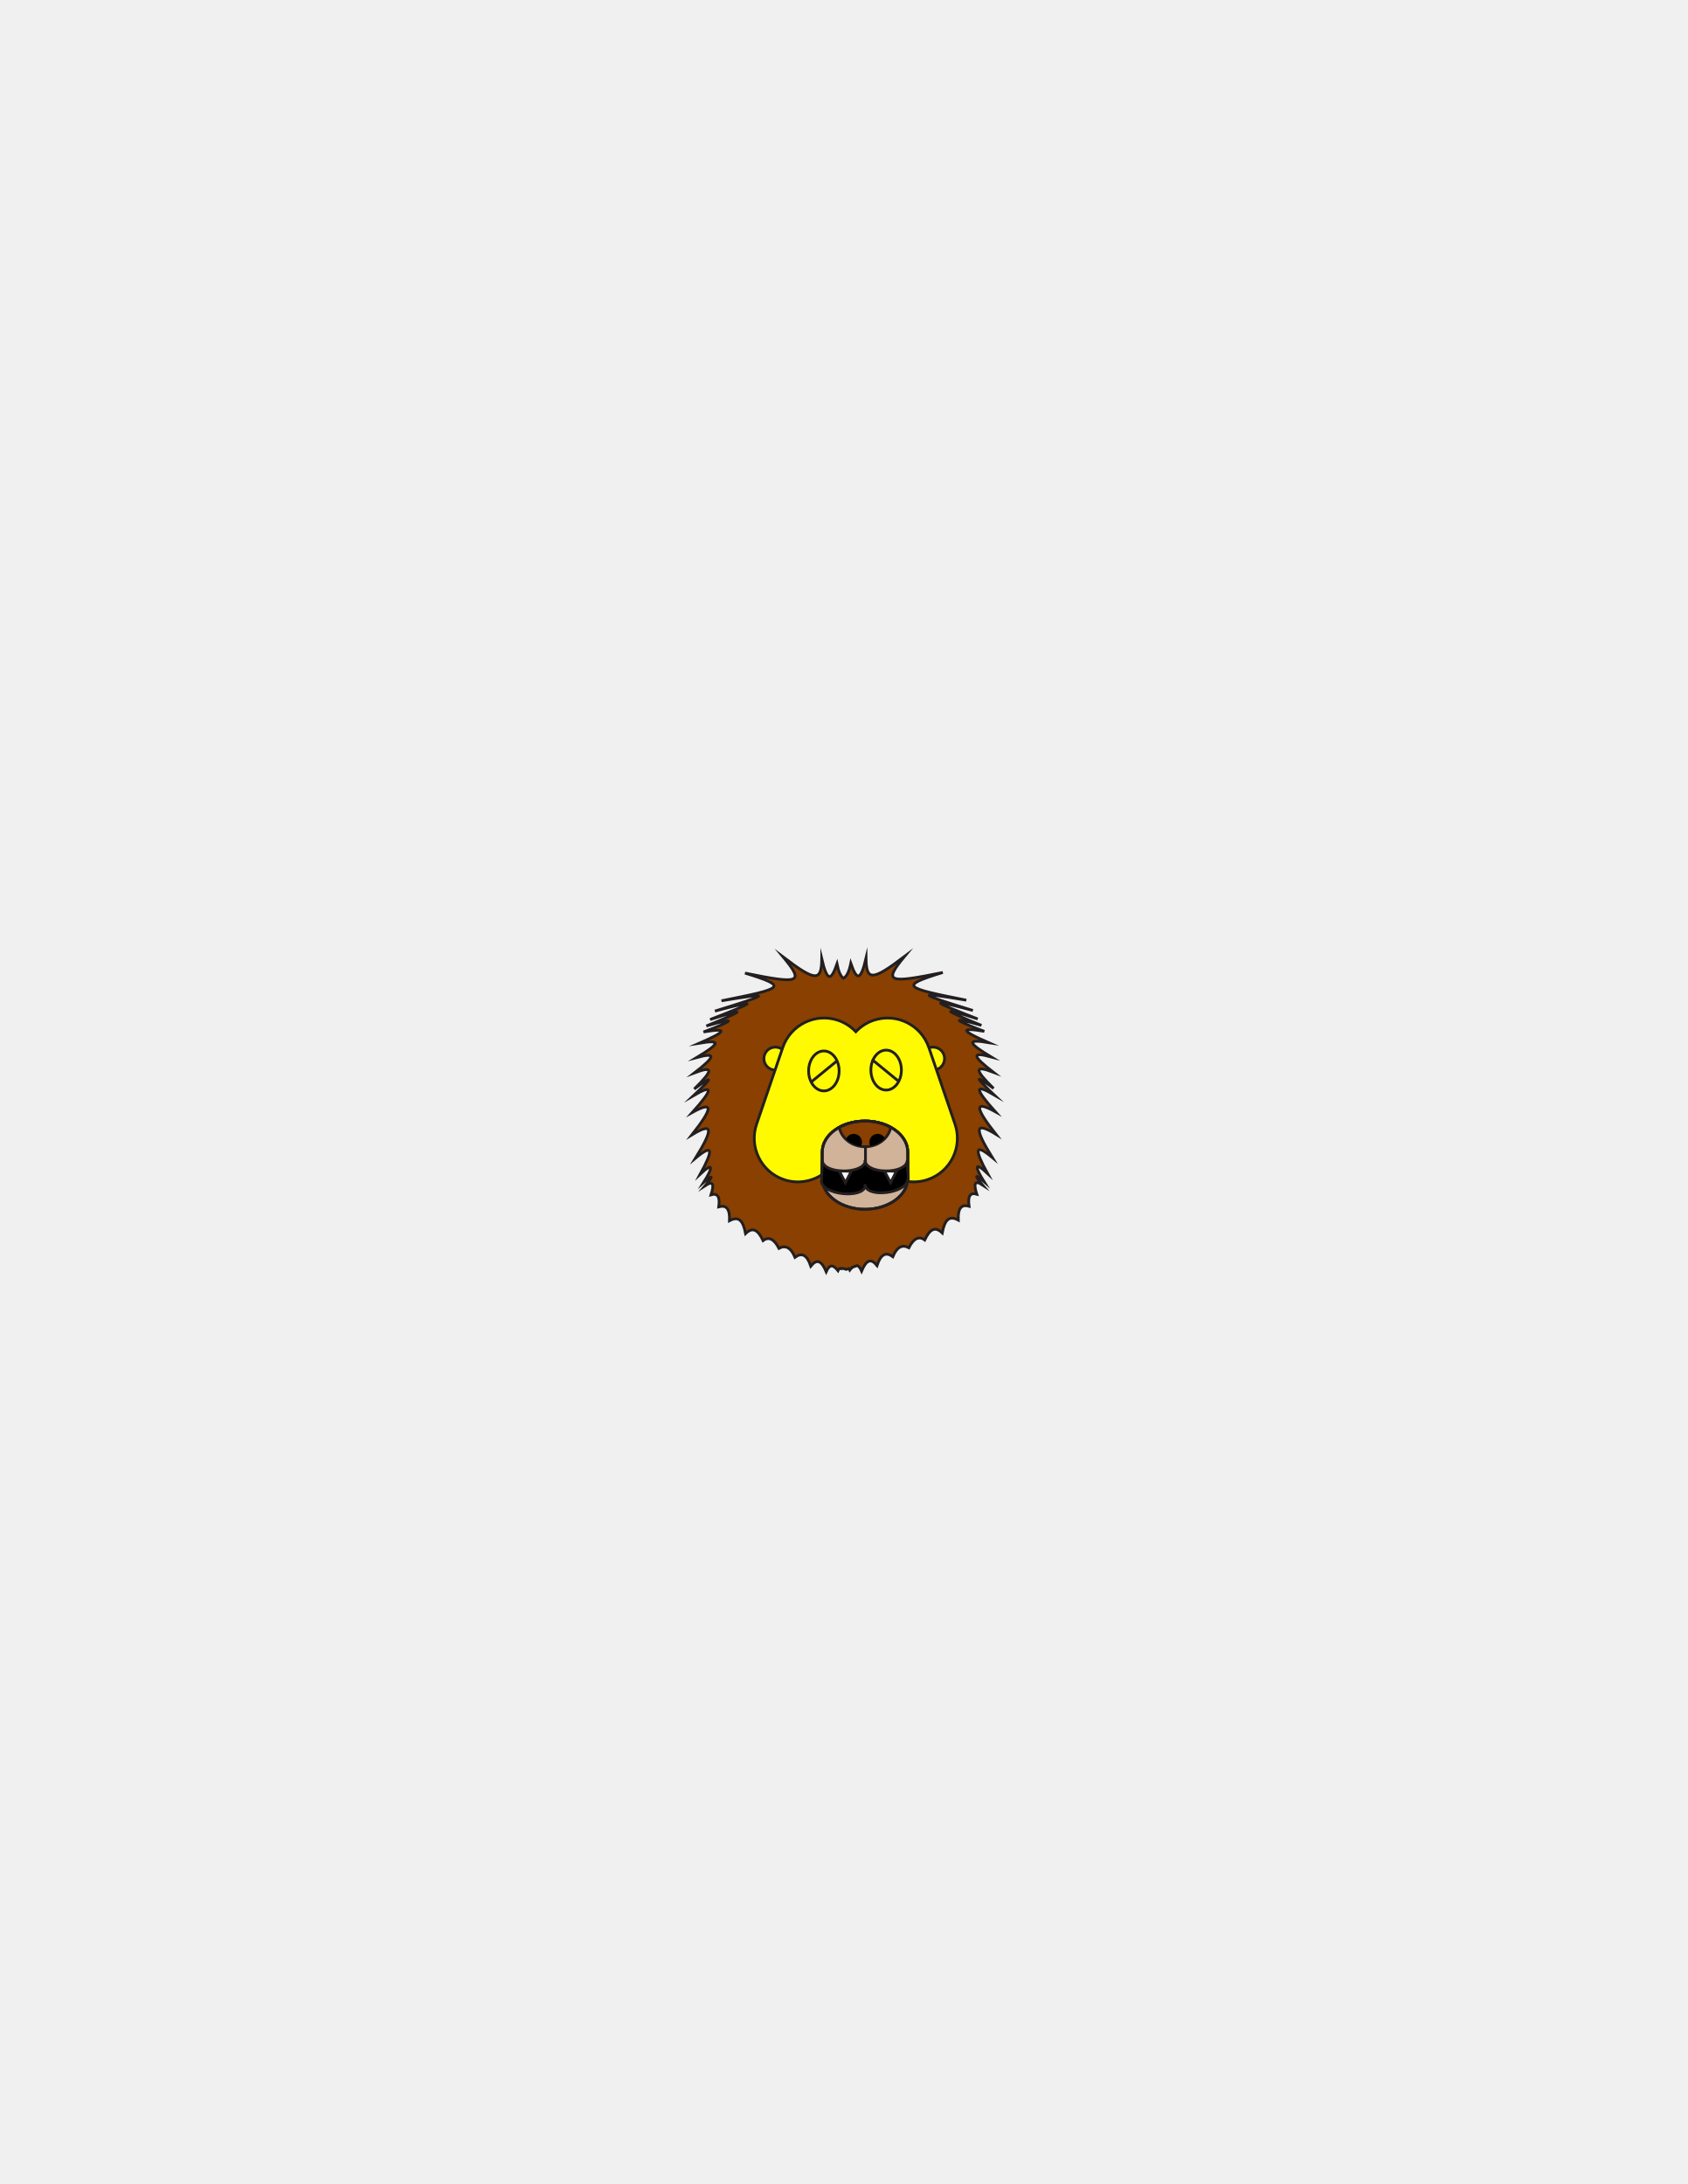
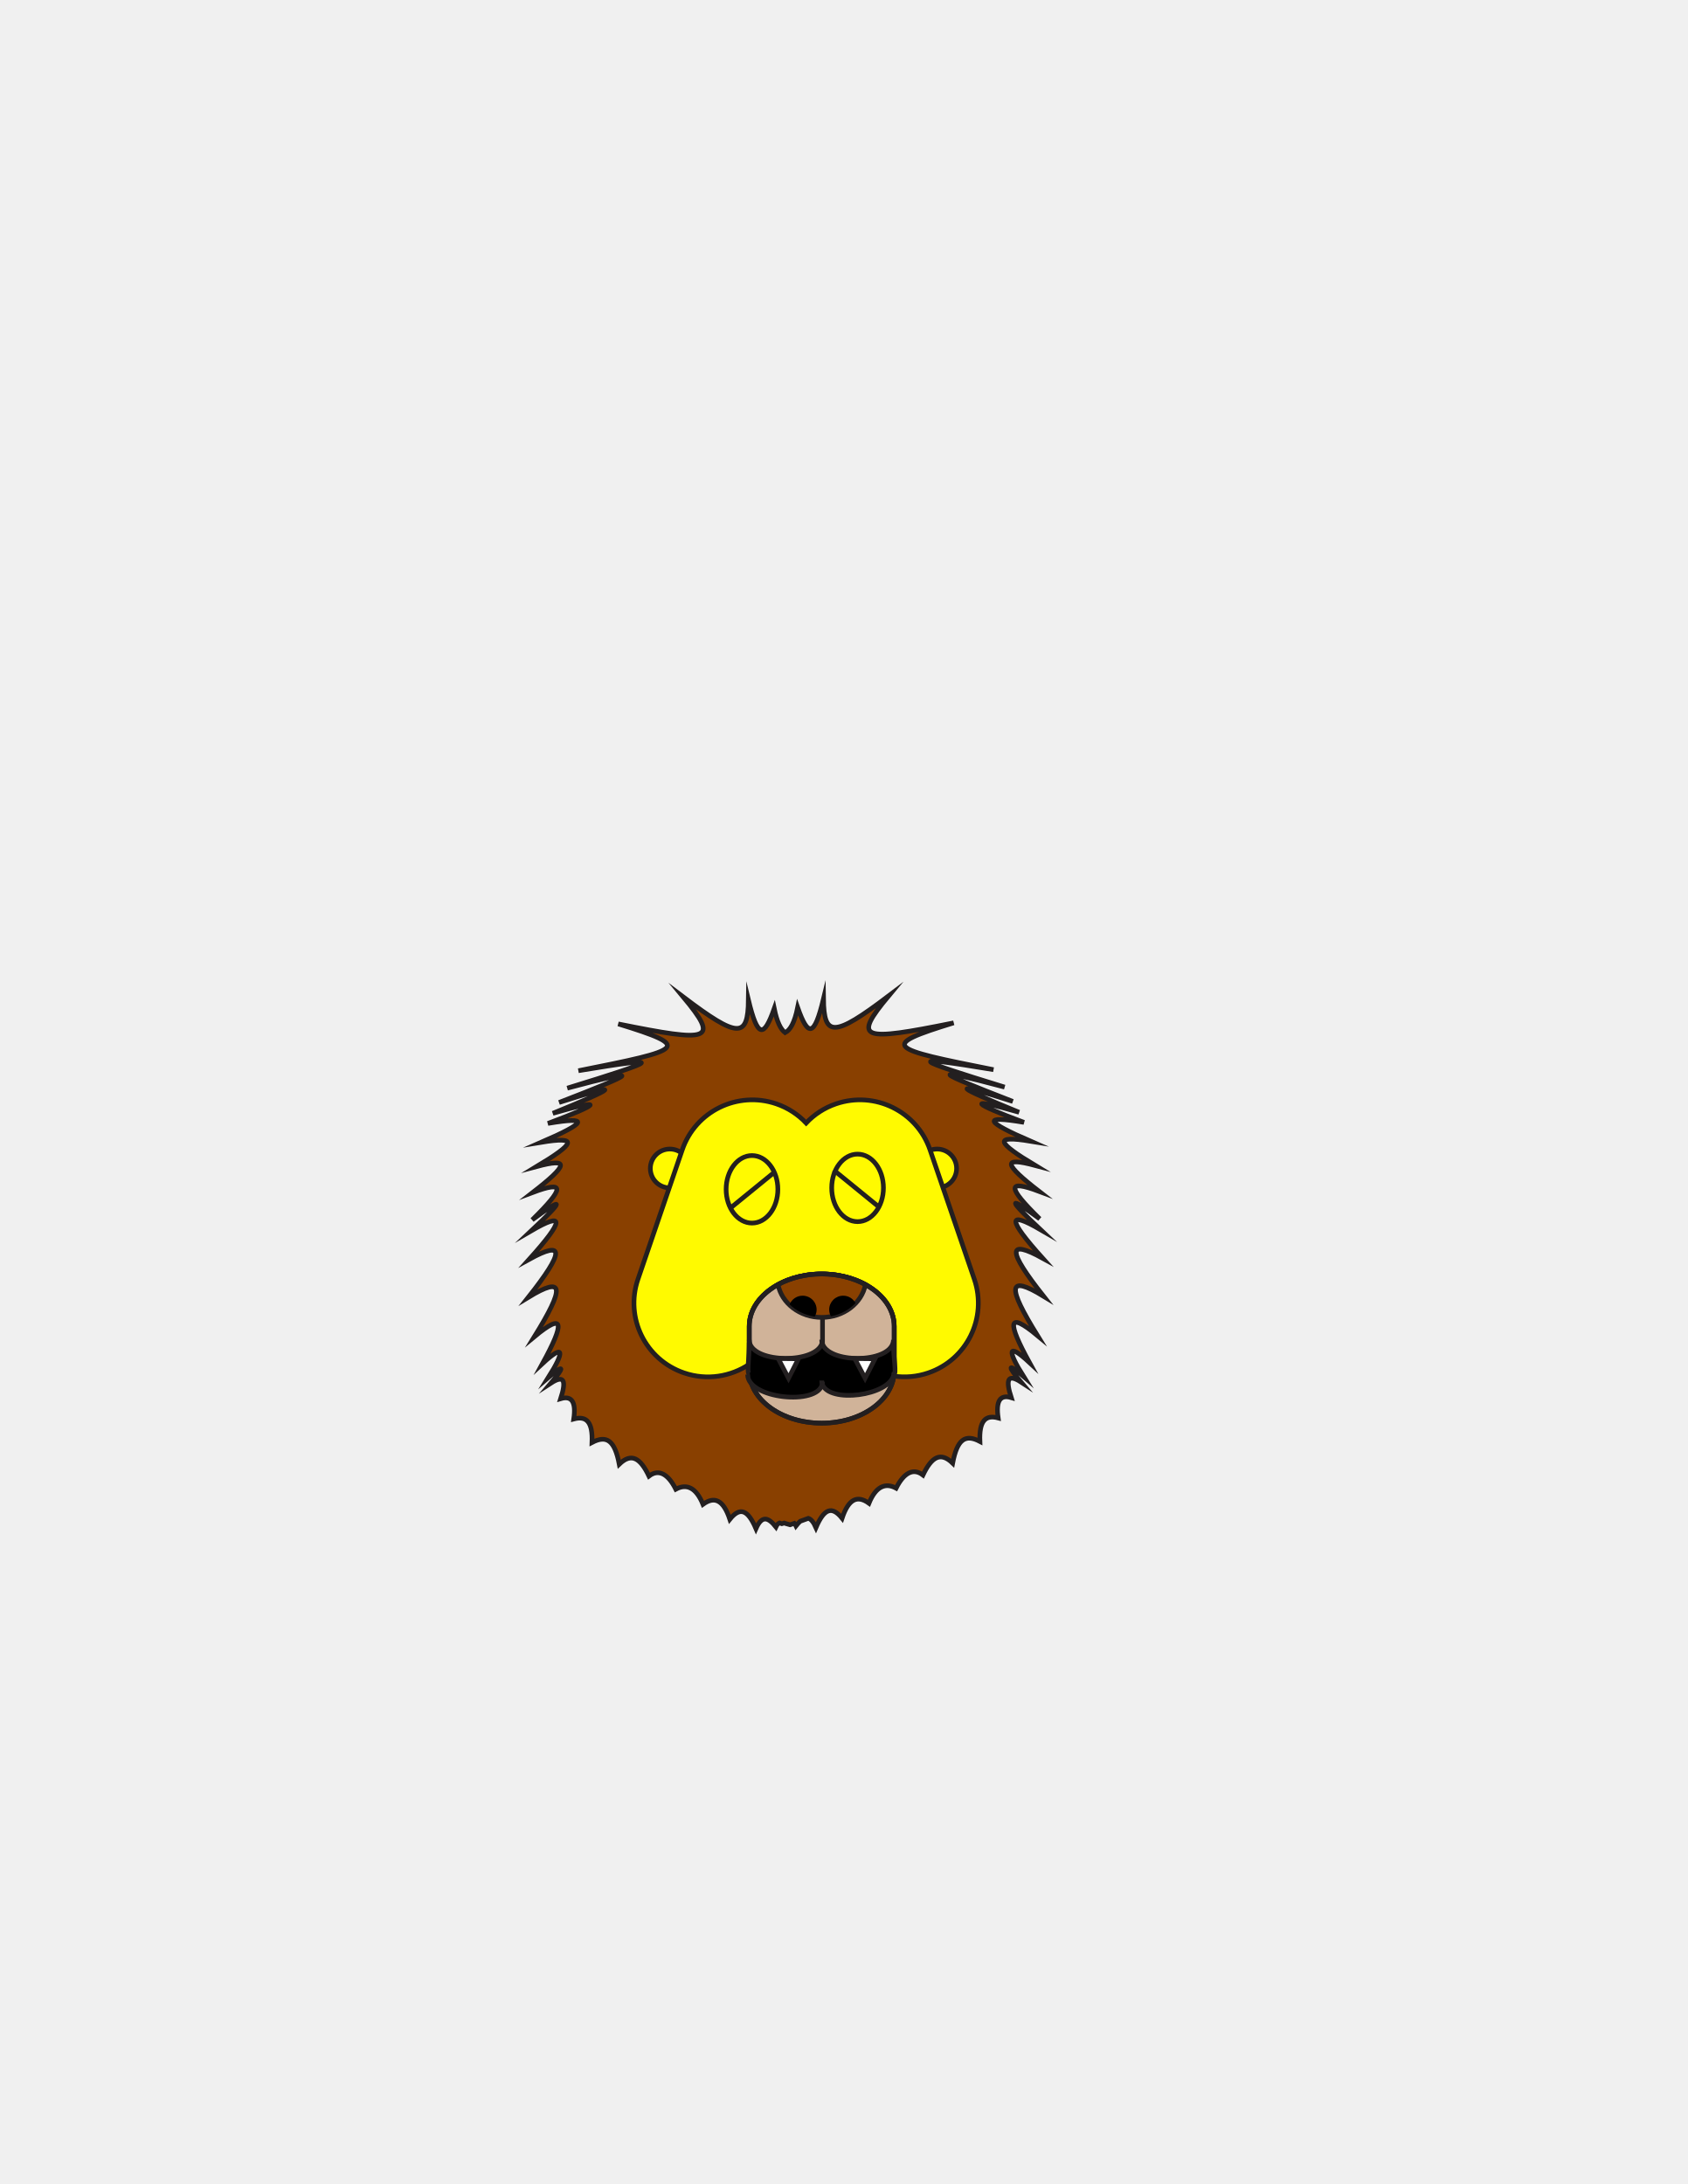
<svg xmlns="http://www.w3.org/2000/svg" version="1.1" id="Layer_1" x="0px" y="0px" width="612px" height="792px" viewBox="0 0 612 792" enable-background="new 0 0 612 792" xml:space="preserve">
-   <rect id="head_frame_1_" x="231.272" y="331.083" fill-opacity="0" fill="#231F20" width="151" height="131" />
-   <path id="SECONDARY_9_" fill="#894000" stroke="#231F20" stroke-miterlimit="10" d="M359.807,419.77  c-6.491-10.535-6.491-13.209,1.302-8.449c-7.793-9.893-7.793-12.353-0.191-8.154c-7.602-8.476-7.602-10.294-0.456-6.125  c-7.146-6.736-7.146-7.484-0.204-2.35c-6.941-6.834-7.095-8.505-0.091-5.869c-7.593-5.902-8.029-7.497-0.822-5.558  c-8.344-5.036-9.043-6.537-1.004-5.208c-9.68-4.22-10.621-5.611-1.44-4.055c-11.284-4.208-12.446-5.47-1.047-2.169  c-13.921-5.68-15.28-6.796-1.342-2.325c-16.837-6.541-18.376-7.493-1.752-3.072c-19.856-6.147-21.552-6.919-2.378-3.739  c-22.697-4.526-24.527-5.101-8.523-10.042c-19.777,4.009-21.721,3.651-13.881-5.81c-11.818,8.978-13.855,8.852-13.959,0.655  c-1.969,8.197-3.293,8.197-5.525,1.858c-0.667,3.26-1.576,4.836-2.682,5.398c-0.945-0.707-1.732-2.27-2.326-5.173  c-2.232,6.339-3.557,6.339-5.525-1.858c-0.104,8.197-2.14,8.323-13.958-0.655c7.839,9.461,5.896,9.819-13.881,5.81  c16.003,4.942,14.173,5.516-8.524,10.042c19.174-3.18,17.479-2.408-2.377,3.739c16.623-4.421,15.085-3.469-1.752,3.072  c13.938-4.471,12.578-3.355-1.342,2.325c11.398-3.301,10.236-2.039-1.047,2.169c9.181-1.556,8.239-0.165-1.441,4.055  c8.04-1.328,7.34,0.173-1.004,5.208c7.208-1.939,6.771-0.344-0.822,5.558c7.004-2.637,6.852-0.966-0.09,5.869  c6.941-5.134,6.941-4.386-0.204,2.35c7.146-4.169,7.146-2.351-0.456,6.125c7.602-4.198,7.602-1.738-0.191,8.154  c7.793-4.76,7.793-2.086,1.302,8.449c6.491-5.402,6.491-2.941,1.741,5.76c4.75-4.424,4.75-2.605,1.256,2.983  c3.494-3.022,3.494-2.274,0.557,1.199c2.938-1.915,3.271-0.381,2.076,3.343c2.424-0.719,3.316,0.752,2.801,4.357  c2.748-0.738,4.088,0.656,3.905,5.041c3.196-1.684,4.871-0.379,5.829,4.656c2.613-2.526,4.512-1.324,6.353,2.555  c2.066-1.59,4.075-0.504,5.742,2.812c2.352-1.272,4.361-0.315,5.809,3.241c2.46-1.788,4.357-0.975,5.744,3.212  c2.186-2.718,3.859-2.062,5.588,2.002c1.285-2.921,2.625-2.435,4.271-0.366c0.219-0.478,0.48-0.734,0.756-0.855  c0.32,0.109,0.494,0.166,0.494,0.166s0.189-0.06,0.532-0.152c0.117,0.038,0.232,0.08,0.339,0.123  c0.587,0.148,0.922,0.254,0.922,0.254s0.318-0.104,0.894-0.304c0.126,0.14,0.248,0.308,0.356,0.544  c0.31-0.389,0.607-0.721,0.897-0.986c0.507-0.182,1.094-0.395,1.75-0.639c0.563,0.178,1.098,0.795,1.624,1.991  c1.729-4.063,3.402-4.72,5.588-2.002c1.387-4.187,3.283-5,5.744-3.212c0.716-1.76,1.57-2.881,2.535-3.413  c0.046-0.022,0.092-0.045,0.139-0.067c0.949-0.464,2.002-0.374,3.135,0.239c1.666-3.315,3.676-4.401,5.742-2.812  c1.84-3.879,3.738-5.081,6.352-2.555c0.959-5.035,2.633-6.34,5.83-4.656c-0.184-4.385,1.156-5.779,3.904-5.041  c-0.516-3.605,0.378-5.076,2.801-4.357c-1.195-3.724-0.86-5.258,2.076-3.343c-2.937-3.474-2.937-4.222,0.557-1.199  c-3.493-5.589-3.493-7.407,1.257-2.983C353.315,416.828,353.315,414.367,359.807,419.77z" />
-   <circle id="PRIMARY_20_" fill="#FFFA00" stroke="#231F20" stroke-miterlimit="10" cx="338.321" cy="383.888" r="4.167" />
-   <circle id="PRIMARY_19_" fill="#FFFA00" stroke="#231F20" stroke-miterlimit="10" cx="281.155" cy="383.888" r="4.167" />
-   <path id="PRIMARY_18_" fill="#FFFA00" stroke="#231F20" stroke-miterlimit="10" d="M346.281,407.658l-9.476-27.767  c-2.824-8.274-11.821-12.692-20.095-9.869c-2.527,0.862-4.688,2.305-6.4,4.123c-1.711-1.817-3.873-3.26-6.399-4.123  c-8.273-2.824-17.271,1.594-20.095,9.869l-9.477,27.767c-2.823,8.274,1.596,17.271,9.869,20.095  c4.865,1.661,9.972,0.803,13.935-1.856v-8.137c0-6.205,6.941-11.234,15.5-11.234c8.56,0,15.5,5.029,15.5,11.234v9.531  c0,0.385-0.027,0.766-0.079,1.141c2.395,0.344,4.901,0.156,7.349-0.679C344.687,424.93,349.105,415.933,346.281,407.658z" />
-   <path fill-opacity="0.6" fill="#FFFFFF" stroke="#231F20" stroke-miterlimit="10" d="M329.144,427.291c0,6.205-6.94,11.234-15.5,11.234  l0,0c-8.559,0-15.5-5.029-15.5-11.234v-9.531c0-6.205,6.941-11.234,15.5-11.234l0,0c8.56,0,15.5,5.029,15.5,11.234V427.291z" />
-   <path id="SECONDARY_8_" fill="#894000" stroke="#231F20" stroke-miterlimit="10" d="M313.643,415.844  c4.679,0,8.559-3.037,9.347-7.031c-2.601-1.43-5.831-2.287-9.346-2.287s-6.745,0.857-9.346,2.287  C305.086,412.807,308.966,415.844,313.643,415.844z" />
-   <path d="M318.238,411.185c-1.658,0-3.001,1.344-3.001,3.001c0,0.518,0.143,0.996,0.373,1.422c2.085-0.396,3.918-1.414,5.26-2.836  C320.363,411.831,319.382,411.185,318.238,411.185z" />
-   <path d="M309.551,411.185c-1.259,0-2.332,0.776-2.778,1.874c1.399,1.357,3.267,2.303,5.37,2.616c0.253-0.44,0.409-0.944,0.409-1.489  C312.552,412.528,311.209,411.185,309.551,411.185z" />
-   <line fill="none" stroke="#231F20" stroke-miterlimit="10" x1="313.811" y1="415.844" x2="313.811" y2="425.525" />
-   <path fill="none" stroke="#231F20" stroke-miterlimit="10" d="M329.144,427.291c0,6.205-6.94,11.234-15.5,11.234l0,0  c-8.559,0-15.5-5.029-15.5-11.234v-9.531c0-6.205,6.941-11.234,15.5-11.234l0,0c8.56,0,15.5,5.029,15.5,11.234V427.291z" />
-   <ellipse id="PRIMARY_17_" fill="#FFFA00" stroke="#231F20" stroke-miterlimit="10" cx="298.729" cy="388.363" rx="5.532" ry="7.243" />
-   <ellipse id="PRIMARY_16_" fill="#FFFA00" stroke="#231F20" stroke-miterlimit="10" cx="321.31" cy="388.055" rx="5.532" ry="7.243" />
+   <rect id="head_frame_1_" x="158.303" y="334.464" fill="#231F20" fill-opacity="0" width="256" height="221.439" />
+   <path id="SECONDARY_9_" fill="#894000" stroke="#231F20" stroke-width="1.693" stroke-miterlimit="10" d="M376.216,484.378  c-11.003-17.807-11.003-22.328,2.209-14.281c-13.212-16.724-13.212-20.882-0.325-13.784c-12.887-14.327-12.887-17.4-0.772-10.353  c-12.114-11.387-12.114-12.651-0.347-3.974c-11.767-11.551-12.027-14.376-0.153-9.92c-12.873-9.977-13.613-12.672-1.395-9.395  c-14.146-8.513-15.331-11.051-1.702-8.804c-16.41-7.134-18.006-9.485-2.44-6.854c-19.131-7.113-21.101-9.246-1.776-3.667  c-23.601-9.602-25.903-11.487-2.274-3.93c-28.545-11.058-31.154-12.666-2.971-5.193c-33.662-10.39-36.538-11.695-4.031-6.32  c-38.479-7.651-41.581-8.623-14.448-16.975c-33.53,6.777-36.826,6.172-23.535-9.822c-20.034,15.177-23.488,14.963-23.665,1.108  c-3.338,13.855-5.583,13.855-9.366,3.141c-1.131,5.511-2.672,8.175-4.547,9.125c-1.602-1.195-2.937-3.837-3.944-8.744  c-3.784,10.715-6.03,10.715-9.367-3.141c-0.176,13.855-3.628,14.068-23.664-1.108c13.29,15.993,9.996,16.599-23.533,9.822  c27.13,8.354,24.028,9.324-14.451,16.975c32.506-5.375,29.633-4.07-4.03,6.321c28.181-7.473,25.574-5.864-2.971,5.192  c23.63-7.558,21.325-5.671-2.275,3.931c19.324-5.58,17.354-3.446-1.775,3.667c15.565-2.631,13.968-0.279-2.443,6.854  c13.63-2.244,12.444,0.293-1.703,8.804c12.22-3.278,11.479-0.581-1.393,9.396c11.874-4.457,11.617-1.633-0.152,9.92  c11.767-8.678,11.767-7.413-0.346,3.972c12.115-7.046,12.115-3.974-0.773,10.354c12.888-7.095,12.888-2.937-0.324,13.784  c13.212-8.046,13.212-3.526,2.207,14.282c11.005-9.133,11.005-4.972,2.952,9.735c8.053-7.478,8.053-4.402,2.129,5.043  c5.924-5.109,5.924-3.844,0.944,2.029c4.981-3.239,5.545-0.646,3.52,5.65c4.109-1.217,5.622,1.271,4.748,7.363  c4.659-1.246,6.931,1.109,6.62,8.521c5.419-2.846,8.258-0.641,9.882,7.871c4.431-4.271,7.65-2.238,10.771,4.317  c3.502-2.687,6.909-0.851,9.735,4.755c3.988-2.151,7.393-0.534,9.849,5.479c4.17-3.022,7.386-1.648,9.737,5.43  c3.706-4.596,6.543-3.487,9.475,3.384c2.178-4.938,4.45-4.117,7.241-0.619c0.371-0.808,0.813-1.241,1.281-1.446  c0.542,0.185,0.838,0.281,0.838,0.281s0.32-0.102,0.901-0.257c0.199,0.064,0.394,0.136,0.575,0.208  c0.995,0.25,1.563,0.43,1.563,0.43s0.54-0.176,1.517-0.516c0.214,0.238,0.42,0.521,0.603,0.922c0.526-0.658,1.029-1.22,1.521-1.667  c0.859-0.308,1.854-0.669,2.967-1.079c0.954,0.3,1.861,1.343,2.753,3.363c2.931-6.867,5.767-7.978,9.474-3.384  c2.352-7.077,5.566-8.452,9.738-5.43c1.214-2.974,2.661-4.869,4.299-5.769c0.077-0.037,0.155-0.076,0.234-0.112  c1.609-0.785,3.395-0.633,5.314,0.402c2.825-5.603,6.232-7.438,9.735-4.752c3.119-6.558,6.338-8.59,10.769-4.319  c1.626-8.511,4.465-10.718,9.884-7.87c-0.312-7.412,1.96-9.77,6.619-8.521c-0.874-6.095,0.641-8.581,4.748-7.365  c-2.024-6.294-1.457-8.889,3.521-5.651c-4.979-5.872-4.979-7.137,0.943-2.027c-5.921-9.447-5.921-12.52,2.133-5.042  C365.211,479.404,365.211,475.245,376.216,484.378z" />
+   <ellipse id="PRIMARY_20_" fill="#FFFA00" stroke="#231F20" stroke-width="1.693" stroke-miterlimit="10" cx="339.79" cy="423.725" rx="7.065" ry="7.044" />
+   <ellipse id="PRIMARY_19_" fill="#FFFA00" stroke="#231F20" stroke-width="1.693" stroke-miterlimit="10" cx="242.873" cy="423.725" rx="7.065" ry="7.044" />
+   <path id="PRIMARY_18_" fill="#FFFA00" stroke="#231F20" stroke-width="1.693" stroke-miterlimit="10" d="M353.285,463.904  l-16.066-46.936c-4.786-13.986-20.039-21.455-34.067-16.684c-4.284,1.457-7.947,3.896-10.851,6.97  c-2.901-3.071-6.565-5.511-10.848-6.97c-14.026-4.773-29.281,2.695-34.069,16.684l-16.067,46.936  c-4.786,13.985,2.706,29.194,16.731,33.968c8.249,2.808,16.907,1.357,23.625-3.137V480.98c0-10.489,11.768-18.989,26.277-18.989  c14.514,0,26.278,8.5,26.278,18.989v16.111c0,0.65-0.045,1.293-0.133,1.928c4.06,0.582,8.308,0.264,12.459-1.147  C350.583,493.1,358.073,477.892,353.285,463.904z" />
+   <path fill="#FFFFFF" fill-opacity="0.6" stroke="#231F20" stroke-width="1.693" stroke-miterlimit="10" d="M324.23,497.092  c0,10.489-11.765,18.991-26.277,18.991l0,0c-14.51,0-26.277-8.502-26.277-18.991V480.98c0-10.489,11.767-18.989,26.277-18.989l0,0  c14.513,0,26.277,8.5,26.277,18.989V497.092z" />
+   <path id="SECONDARY_8_" fill="#894000" stroke="#231F20" stroke-width="1.693" stroke-miterlimit="10" d="M297.951,477.741  c7.934,0,14.512-5.134,15.848-11.885c-4.41-2.417-9.886-3.865-15.846-3.865c-5.959,0-11.434,1.448-15.845,3.865  C283.444,472.607,290.022,477.741,297.951,477.741z" />
+   <path d="M305.742,469.866c-2.811,0-5.088,2.272-5.088,5.072c0,0.876,0.242,1.683,0.633,2.404c3.535-0.67,6.643-2.391,8.917-4.793  C309.345,470.959,307.682,469.866,305.742,469.866z" />
+   <path d="M291.014,469.866c-2.134,0-3.953,1.312-4.708,3.167c2.371,2.295,5.538,3.895,9.103,4.423  c0.429-0.743,0.693-1.595,0.693-2.518C296.102,472.138,293.825,469.866,291.014,469.866z" />
+   <line fill="none" stroke="#231F20" stroke-width="1.693" stroke-miterlimit="10" x1="298.236" y1="477.741" x2="298.236" y2="494.106" />
+   <path fill="none" stroke="#231F20" stroke-width="1.693" stroke-miterlimit="10" d="M324.23,497.092  c0,10.489-11.765,18.991-26.277,18.991l0,0c-14.51,0-26.277-8.502-26.277-18.991V480.98c0-10.489,11.767-18.989,26.277-18.989l0,0  c14.513,0,26.277,8.5,26.277,18.989V497.092z" />
+   <ellipse id="PRIMARY_17_" fill="#FFFA00" stroke="#231F20" stroke-width="1.693" stroke-miterlimit="10" cx="272.667" cy="431.289" rx="9.379" ry="12.243" />
+   <ellipse id="PRIMARY_16_" fill="#FFFA00" stroke="#231F20" stroke-width="1.693" stroke-miterlimit="10" cx="310.949" cy="430.769" rx="9.379" ry="12.243" />
  <g id="XMLID_3_">
    <g>
-       <path d="M298.03,427.93c-0.36-0.72,0.11-3.479,0.11-6.71l0.06-0.02c1.02,4.55,14.34,4.58,15.53,0.09    c1.149,4.49,14.189,4.46,15.189-0.09l0.061,0.02c0,3.59,0.71,6.601,0.1,6.87v0.01c-0.99,4.62-13.93,6.24-15.32,2.051    c-1,4.71-15.96,3.119-15.96-2.03L298.03,427.93z" />
+       <path d="M271.482,498.171c-0.61-1.217,0.187-5.88,0.187-11.343l0.102-0.033c1.728,7.691,24.311,7.742,26.33,0.152    c1.946,7.59,24.054,7.539,25.749-0.152l0.104,0.033c0,6.068,1.204,11.159,0.169,11.613v0.017    c-1.679,7.811-23.615,10.549-25.974,3.47c-1.695,7.961-27.058,5.271-27.058-3.434L271.482,498.171z" />
    </g>
    <g>
-       <path fill="none" stroke="#231F20" stroke-miterlimit="10" d="M298.14,420.64c0,0.2,0.02,0.38,0.06,0.561    c1.02,4.55,14.34,4.58,15.53,0.09c0.05-0.2,0.079-0.42,0.079-0.65" />
-       <path fill="none" stroke="#231F20" stroke-miterlimit="10" d="M313.64,420.64c0,0.23,0.03,0.45,0.091,0.65    c1.149,4.49,14.189,4.46,15.189-0.09c0.04-0.181,0.061-0.36,0.061-0.561" />
-       <path fill="none" stroke="#231F20" stroke-miterlimit="10" d="M313.76,430.14c0.03-0.159,0.05-0.33,0.05-0.5" />
-       <path fill="none" stroke="#231F20" stroke-miterlimit="10" d="M297.8,428.12c0,5.149,14.96,6.74,15.96,2.03" />
-       <path fill="none" stroke="#231F20" stroke-miterlimit="10" d="M329.08,428.09c0.04-0.18,0.06-0.37,0.06-0.56" />
-       <path fill="none" stroke="#231F20" stroke-miterlimit="10" d="M313.64,429.38c0,0.271,0.04,0.53,0.12,0.76v0.011    c1.391,4.189,14.33,2.569,15.32-2.051" />
-       <path fill="none" stroke="#231F20" stroke-miterlimit="10" d="M298.14,421.22c0,3.23-0.47,5.99-0.11,6.71    c0.06,0.13,0.15,0.19,0.26,0.19" />
-       <path fill="none" stroke="#231F20" stroke-miterlimit="10" d="M328.98,421.22c0,3.59,0.71,6.601,0.1,6.87v0.01    c-0.03,0.011-0.061,0.021-0.1,0.021" />
+       <path fill="none" stroke="#231F20" stroke-width="1.693" stroke-miterlimit="10" d="M271.669,485.848    c0,0.339,0.034,0.643,0.102,0.949c1.729,7.69,24.311,7.742,26.33,0.152c0.084-0.338,0.132-0.71,0.132-1.1" />
+       <path fill="none" stroke="#231F20" stroke-width="1.693" stroke-miterlimit="10" d="M297.946,485.848    c0,0.39,0.051,0.762,0.155,1.1c1.947,7.59,24.055,7.539,25.75-0.152c0.068-0.306,0.104-0.608,0.104-0.948" />
+       <path fill="none" stroke="#231F20" stroke-width="1.693" stroke-miterlimit="10" d="M298.149,501.906    c0.052-0.266,0.085-0.557,0.085-0.844" />
+       <path fill="none" stroke="#231F20" stroke-width="1.693" stroke-miterlimit="10" d="M271.092,498.492    c0,8.705,25.362,11.396,27.058,3.434" />
+       <path fill="none" stroke="#231F20" stroke-width="1.693" stroke-miterlimit="10" d="M324.123,498.441    c0.068-0.304,0.102-0.626,0.102-0.945" />
+       <path fill="none" stroke="#231F20" stroke-width="1.693" stroke-miterlimit="10" d="M297.946,500.623    c0,0.459,0.067,0.896,0.203,1.283v0.021c2.359,7.079,24.295,4.341,25.974-3.47" />
+       <path fill="none" stroke="#231F20" stroke-width="1.693" stroke-miterlimit="10" d="M271.669,486.828    c0,5.461-0.797,10.126-0.186,11.343c0.101,0.219,0.254,0.321,0.44,0.321" />
+       <path fill="none" stroke="#231F20" stroke-width="1.693" stroke-miterlimit="10" d="M323.954,486.828    c0,6.068,1.204,11.159,0.169,11.613v0.017c-0.051,0.02-0.104,0.036-0.169,0.036" />
    </g>
  </g>
-   <line fill="none" stroke="#231F20" stroke-miterlimit="10" x1="303.5" y1="384.71" x2="294.125" y2="392.375" />
-   <line fill="none" stroke="#231F20" stroke-miterlimit="10" x1="316.183" y1="384.223" x2="325.558" y2="391.887" />
-   <polygon fill="#FFFFFF" stroke="#231F20" stroke-miterlimit="10" points="306.546,428.893 304.332,424.67 306.479,424.693   308.668,424.717 " />
-   <polygon fill="#FFFFFF" stroke="#231F20" stroke-miterlimit="10" points="322.916,428.893 320.702,424.67 322.851,424.693   325.038,424.717 " />
+   <line fill="none" stroke="#231F20" stroke-width="1.693" stroke-miterlimit="10" x1="280.756" y1="425.113" x2="264.862" y2="438.07" />
+   <line fill="none" stroke="#231F20" stroke-width="1.693" stroke-miterlimit="10" x1="302.258" y1="424.291" x2="318.151" y2="437.246" />
+   <polygon fill="#FFFFFF" stroke="#231F20" stroke-width="1.693" stroke-miterlimit="10" points="285.92,499.799 282.167,492.661   285.806,492.701 289.518,492.739 " />
+   <polygon fill="#FFFFFF" stroke="#231F20" stroke-width="1.693" stroke-miterlimit="10" points="313.673,499.799 309.92,492.661   313.563,492.701 317.271,492.739 " />
</svg>
